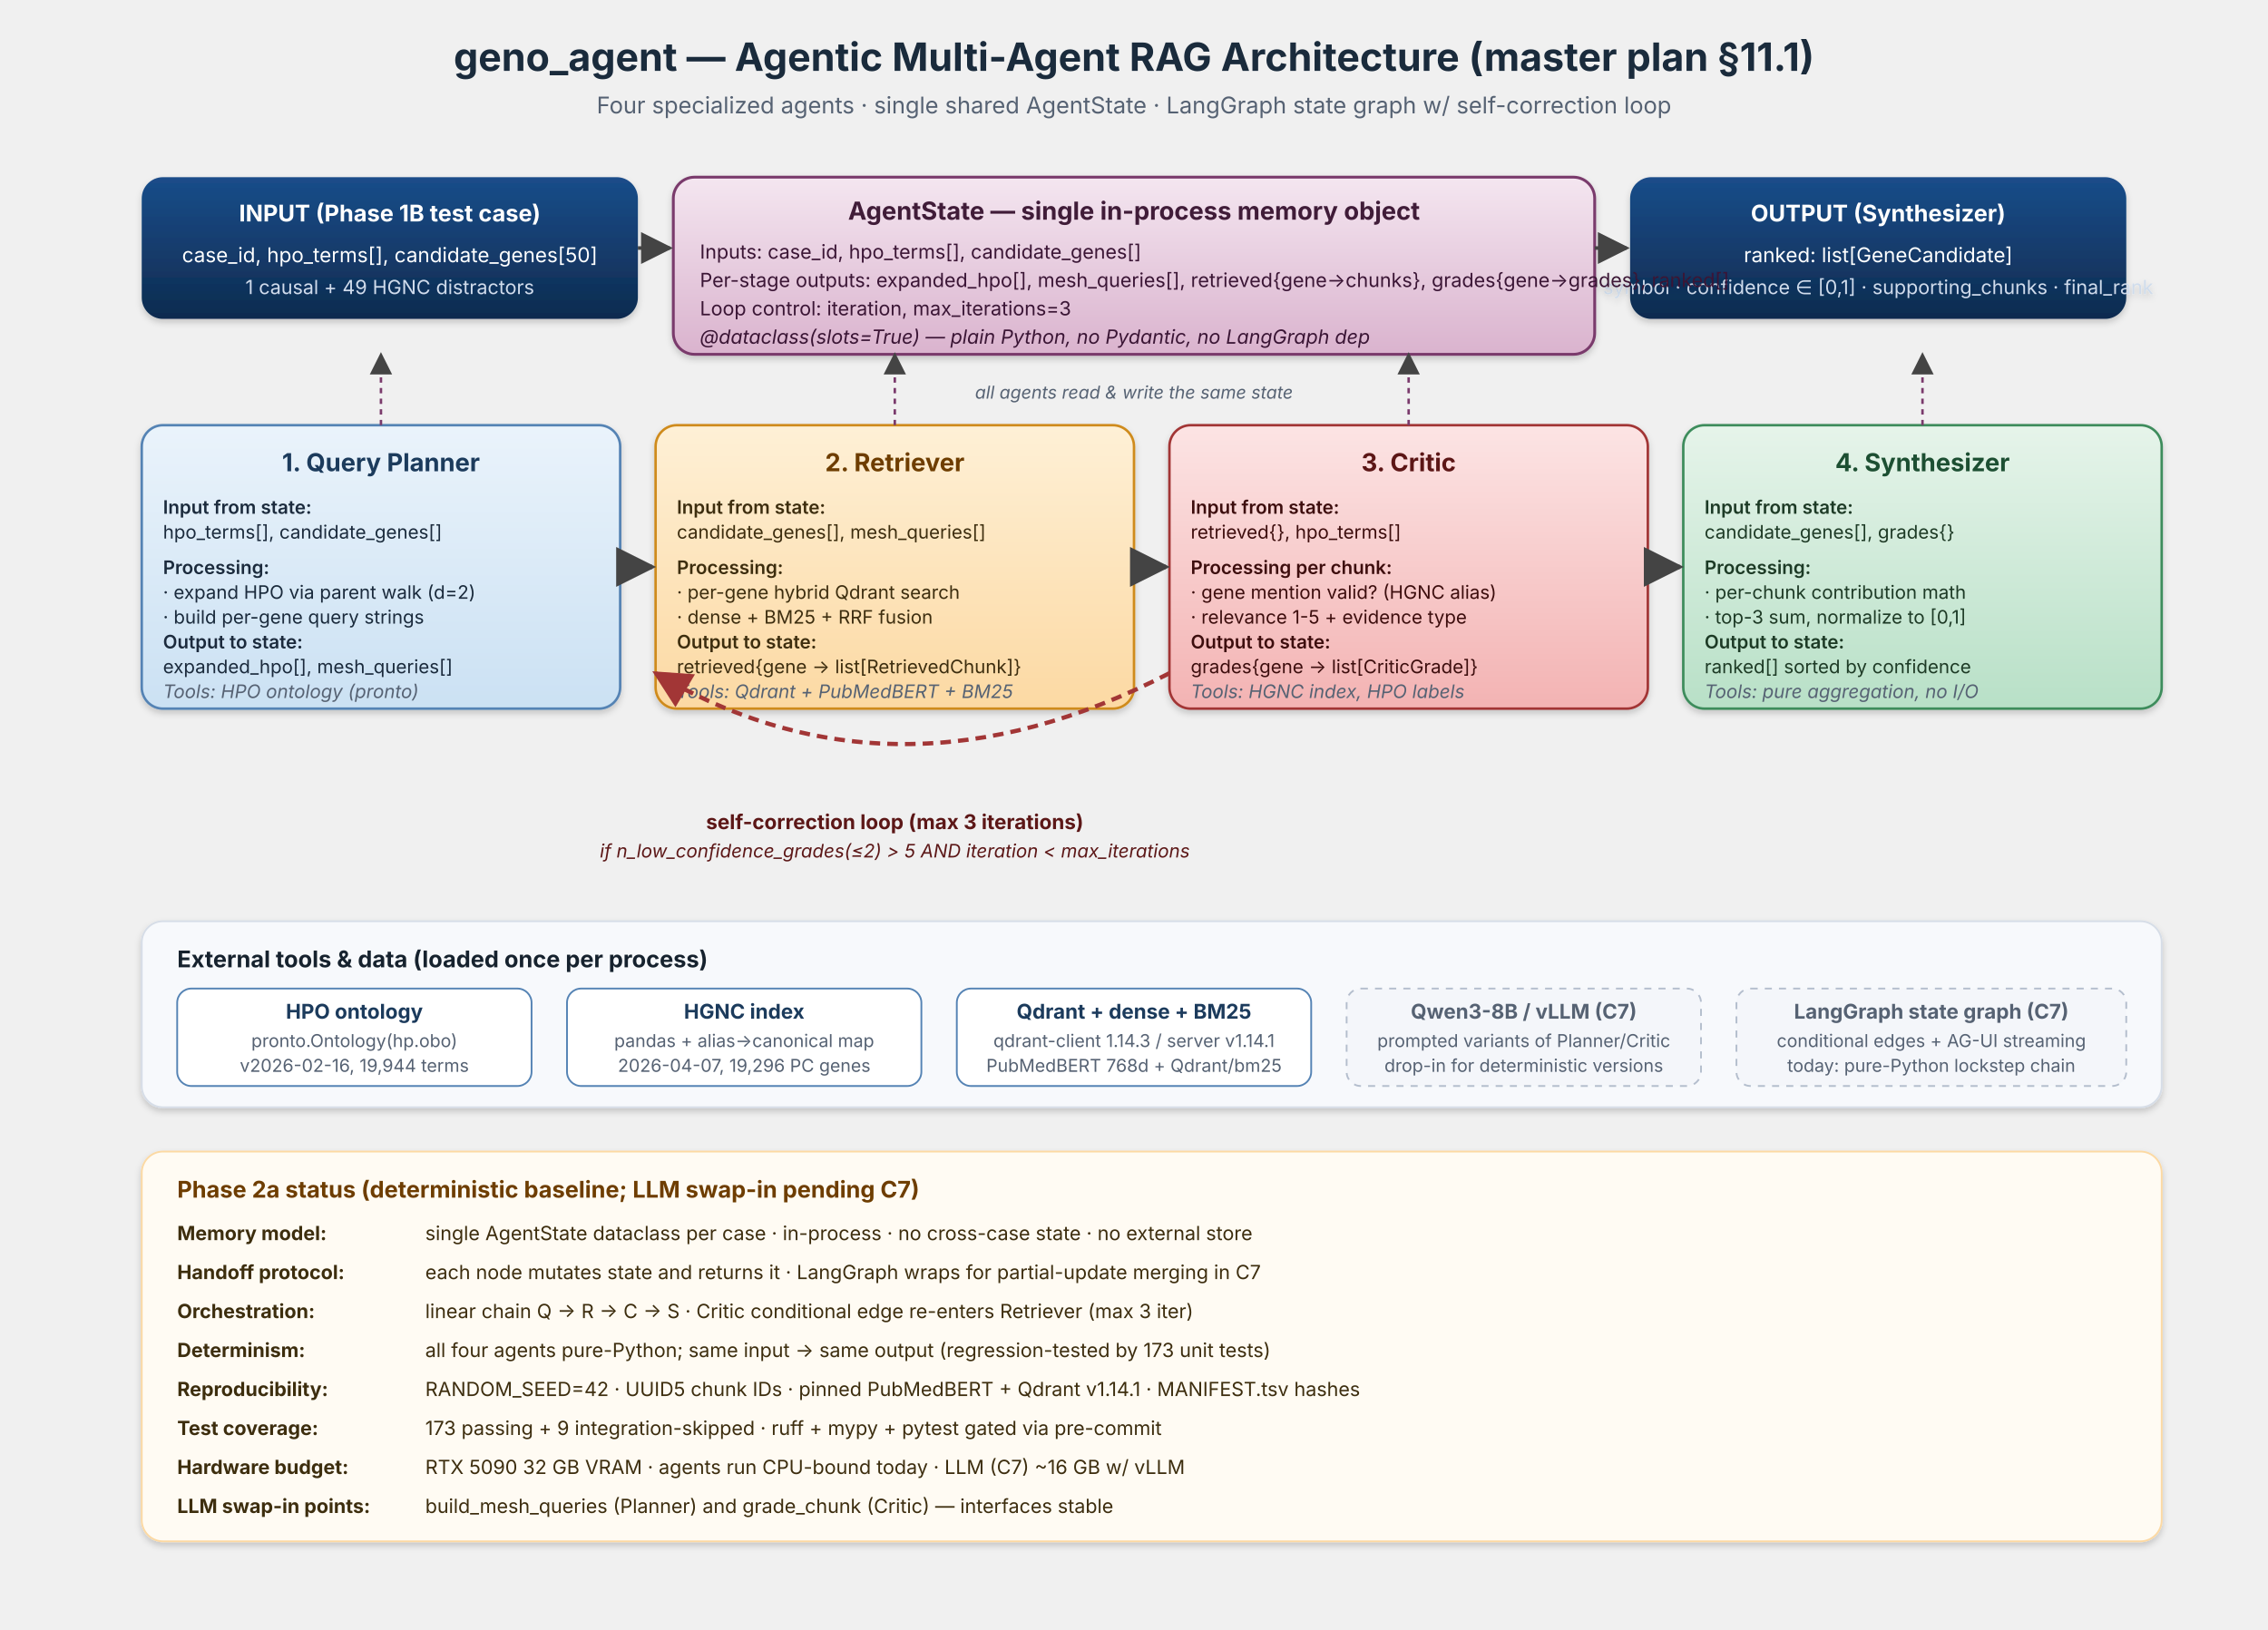
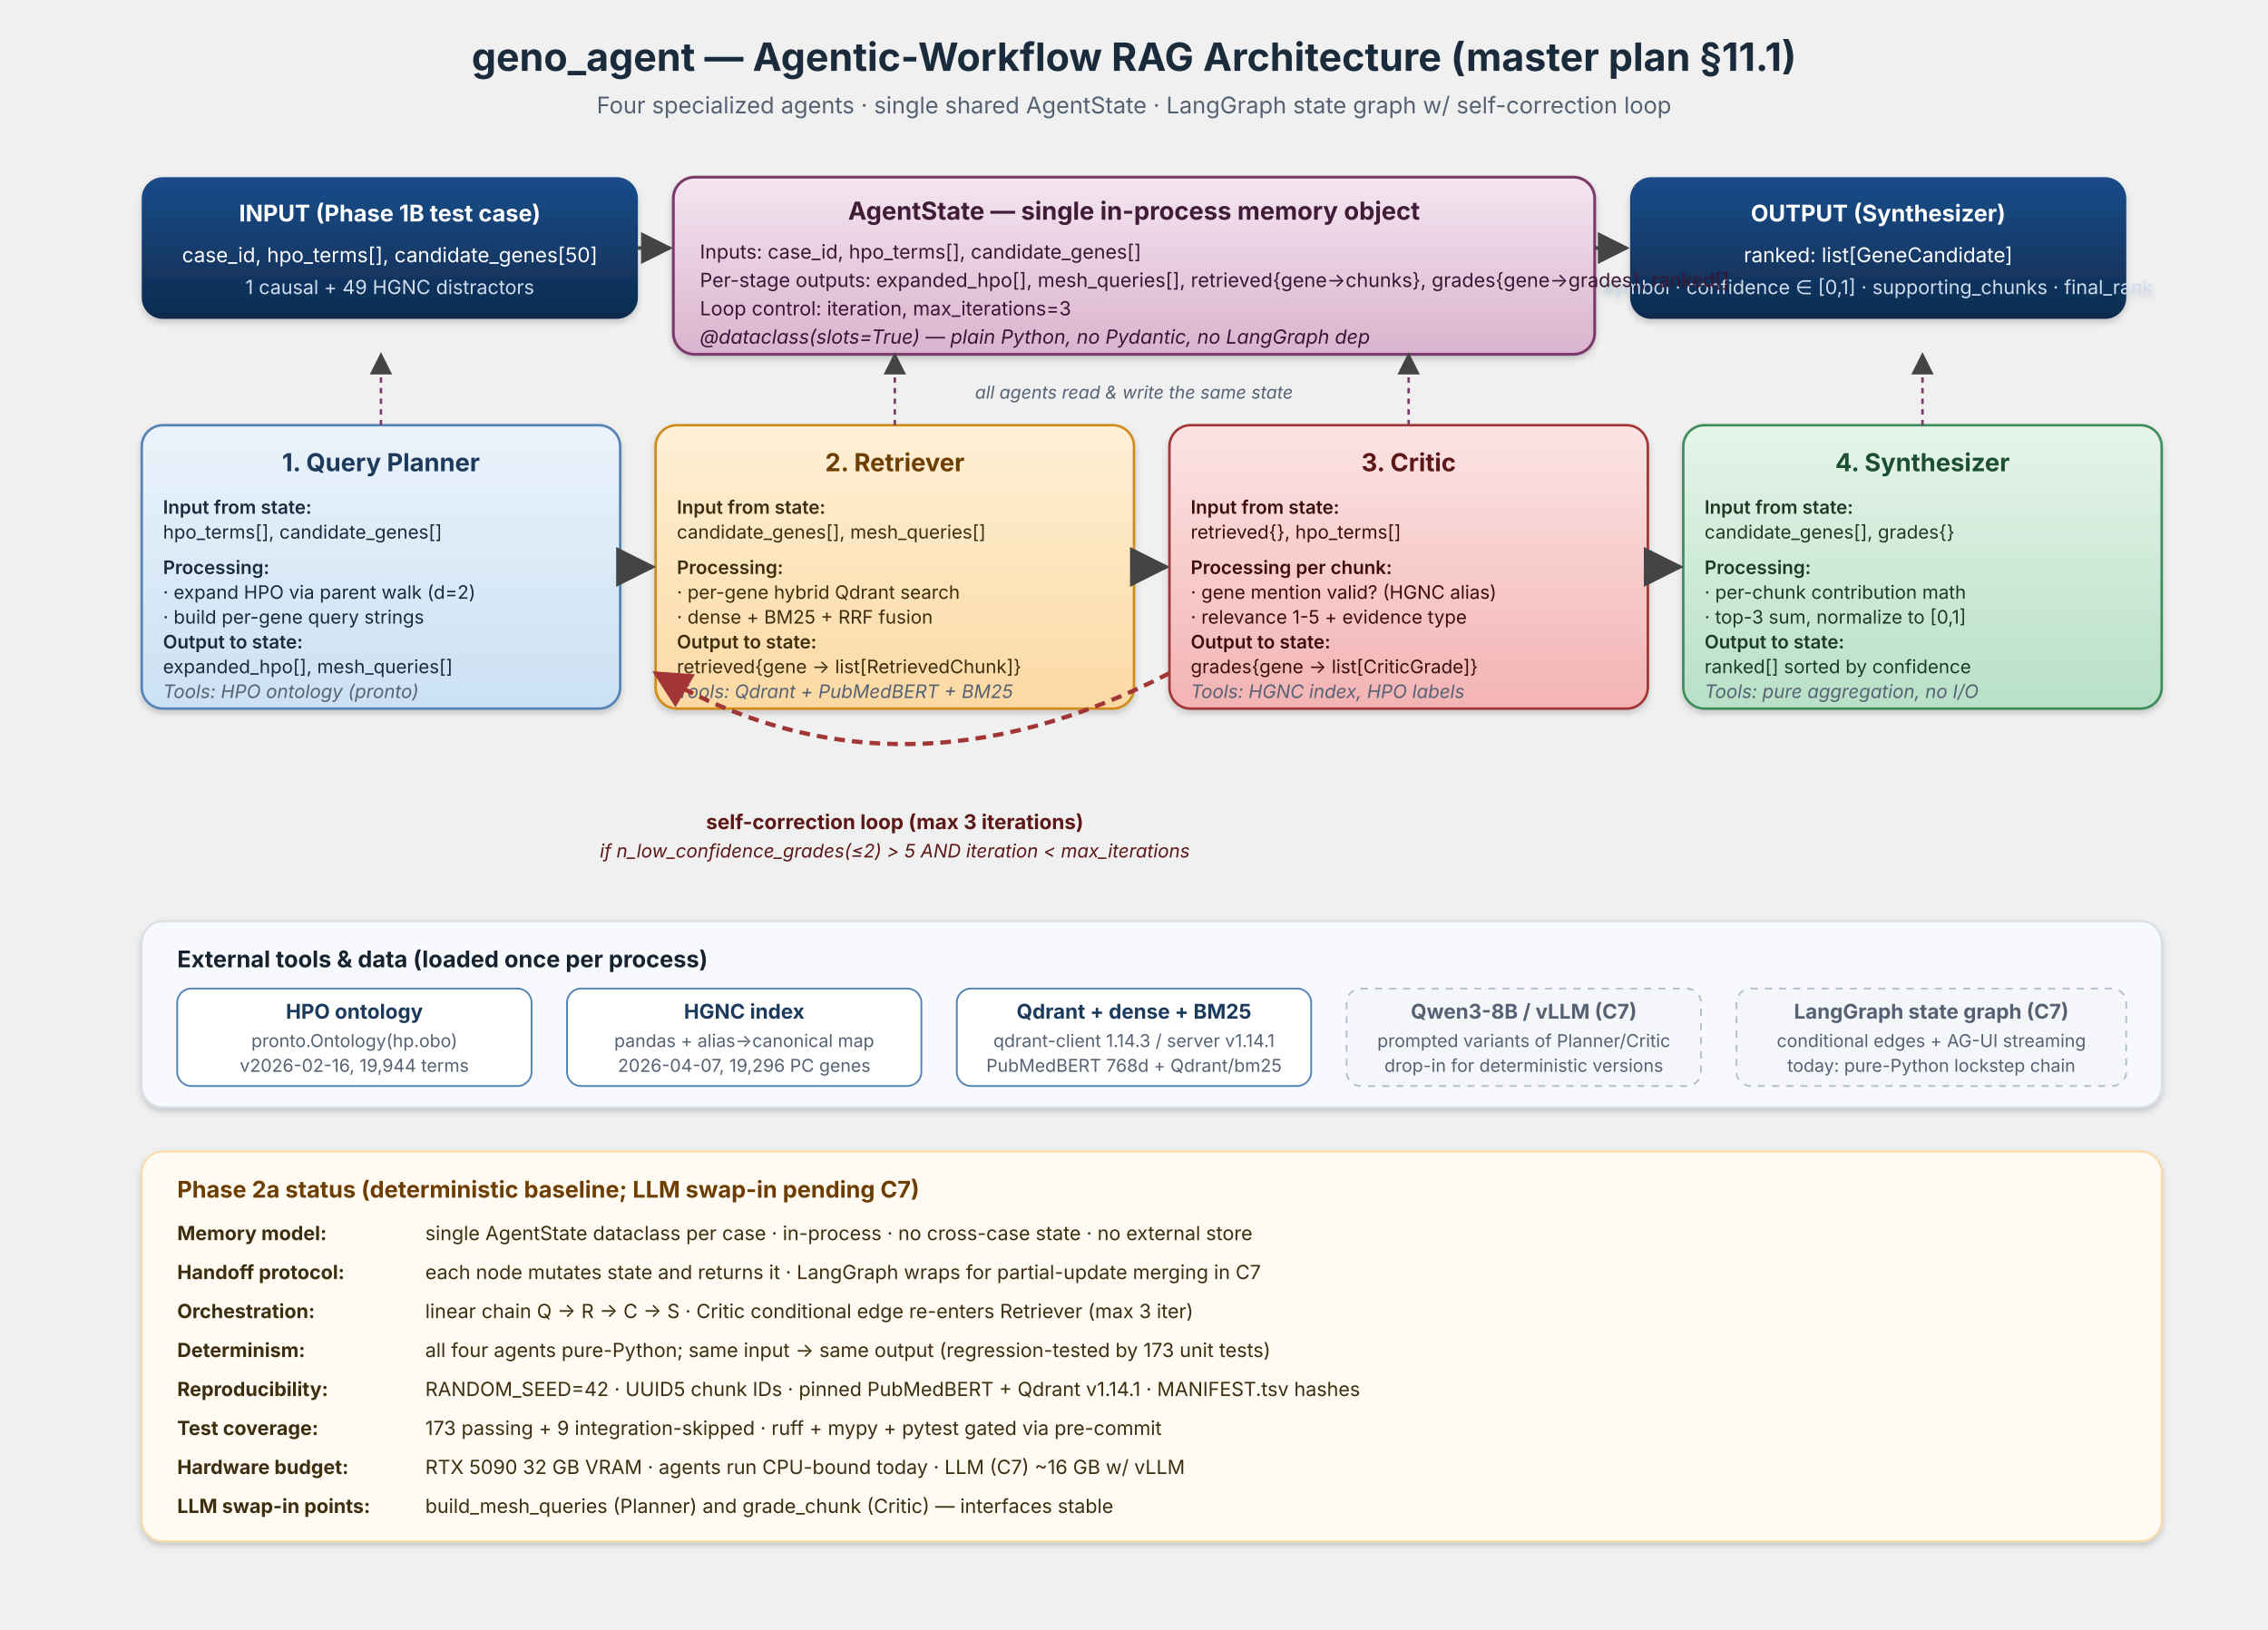
<svg xmlns="http://www.w3.org/2000/svg" viewBox="0 0 1280 920" font-family="Inter, system-ui, sans-serif">
  <defs>
    <linearGradient id="planner" x1="0" y1="0" x2="0" y2="1">
      <stop offset="0" stop-color="#eaf3fb" />
      <stop offset="1" stop-color="#cbe1f3" />
    </linearGradient>
    <linearGradient id="retriever" x1="0" y1="0" x2="0" y2="1">
      <stop offset="0" stop-color="#fef0d6" />
      <stop offset="1" stop-color="#fcd9a3" />
    </linearGradient>
    <linearGradient id="critic" x1="0" y1="0" x2="0" y2="1">
      <stop offset="0" stop-color="#fce4e4" />
      <stop offset="1" stop-color="#f3b3b3" />
    </linearGradient>
    <linearGradient id="synth" x1="0" y1="0" x2="0" y2="1">
      <stop offset="0" stop-color="#e6f4ea" />
      <stop offset="1" stop-color="#b8e0c7" />
    </linearGradient>
    <linearGradient id="state" x1="0" y1="0" x2="0" y2="1">
      <stop offset="0" stop-color="#f4e6f0" />
      <stop offset="1" stop-color="#dab3ce" />
    </linearGradient>
    <linearGradient id="io" x1="0" y1="0" x2="0" y2="1">
      <stop offset="0" stop-color="#1a4d8a" />
      <stop offset="1" stop-color="#0e2b4f" />
    </linearGradient>
    <marker id="arrow" viewBox="0 0 10 10" refX="9" refY="5" markerWidth="9" markerHeight="9" orient="auto">
      <path d="M0,0 L10,5 L0,10 z" fill="#444" />
    </marker>
    <marker id="arrow-loop" viewBox="0 0 10 10" refX="9" refY="5" markerWidth="9" markerHeight="9" orient="auto">
      <path d="M0,0 L10,5 L0,10 z" fill="#a23636" />
    </marker>
    <filter id="shadow" x="-5%" y="-5%" width="110%" height="115%">
      <feDropShadow dx="0" dy="2" stdDeviation="2" flood-opacity="0.18" />
    </filter>
  </defs>
  <text x="640" y="40" text-anchor="middle" font-size="22" font-weight="700" fill="#1a2b3c">
-     geno_agent — Agentic Multi-Agent RAG Architecture (master plan §11.1)
+     geno_agent — Agentic-Workflow RAG Architecture (master plan §11.1)
  </text>
  <text x="640" y="64" text-anchor="middle" font-size="13" fill="#566273">
    Four specialized agents · single shared AgentState · LangGraph state graph w/ self-correction loop
  </text>
  <g filter="url(#shadow)">
    <rect x="80" y="100" width="280" height="80" rx="12" fill="url(#io)" />
    <text x="220" y="125" text-anchor="middle" font-size="13" font-weight="700" fill="white">INPUT (Phase 1B test case)</text>
    <text x="220" y="148" text-anchor="middle" font-size="11.5" fill="white">case_id, hpo_terms[], candidate_genes[50]</text>
    <text x="220" y="166" text-anchor="middle" font-size="11" fill="#cfdcec">1 causal + 49 HGNC distractors</text>
  </g>
  <g filter="url(#shadow)">
    <rect x="920" y="100" width="280" height="80" rx="12" fill="url(#io)" />
    <text x="1060" y="125" text-anchor="middle" font-size="13" font-weight="700" fill="white">OUTPUT (Synthesizer)</text>
    <text x="1060" y="148" text-anchor="middle" font-size="11.5" fill="white">ranked: list[GeneCandidate]</text>
    <text x="1060" y="166" text-anchor="middle" font-size="11" fill="#cfdcec">symbol · confidence ∈ [0,1] · supporting_chunks · final_rank</text>
  </g>
  <g filter="url(#shadow)">
    <rect x="380" y="100" width="520" height="100" rx="12" fill="url(#state)" stroke="#7a3a6c" stroke-width="1.6" />
    <text x="640" y="124" text-anchor="middle" font-size="14" font-weight="700" fill="#3f1c38">AgentState — single in-process memory object</text>
    <g font-size="11" fill="#3a1535">
      <text x="395" y="146">Inputs: case_id, hpo_terms[], candidate_genes[]</text>
      <text x="395" y="162">Per-stage outputs: expanded_hpo[], mesh_queries[], retrieved{gene→chunks}, grades{gene→grades}, ranked[]</text>
      <text x="395" y="178">Loop control: iteration, max_iterations=3</text>
      <text x="395" y="194" font-style="italic">@dataclass(slots=True) — plain Python, no Pydantic, no LangGraph dep</text>
    </g>
  </g>
  <line x1="360" y1="140" x2="378" y2="140" stroke="#444" stroke-width="2" marker-end="url(#arrow)" />
  <line x1="900" y1="140" x2="918" y2="140" stroke="#444" stroke-width="2" marker-end="url(#arrow)" />
  <g filter="url(#shadow)">
    <rect x="80" y="240" width="270" height="160" rx="12" fill="url(#planner)" stroke="#5483b4" stroke-width="1.4" />
    <text x="215" y="266" text-anchor="middle" font-size="14" font-weight="700" fill="#1a3a5c">1. Query Planner</text>
    <g font-size="10.5" fill="#1a2b3c">
      <text x="92" y="290" font-weight="600">Input from state:</text>
      <text x="92" y="304">  hpo_terms[], candidate_genes[]</text>
      <text x="92" y="324" font-weight="600">Processing:</text>
      <text x="92" y="338">  · expand HPO via parent walk (d=2)</text>
      <text x="92" y="352">  · build per-gene query strings</text>
      <text x="92" y="366" font-weight="600">Output to state:</text>
      <text x="92" y="380">  expanded_hpo[], mesh_queries[]</text>
      <text x="92" y="394" font-style="italic" fill="#566273">Tools: HPO ontology (pronto)</text>
    </g>
  </g>
  <g filter="url(#shadow)">
    <rect x="370" y="240" width="270" height="160" rx="12" fill="url(#retriever)" stroke="#cf8b1c" stroke-width="1.4" />
    <text x="505" y="266" text-anchor="middle" font-size="14" font-weight="700" fill="#6e3e00">2. Retriever</text>
    <g font-size="10.5" fill="#3d2d10">
      <text x="382" y="290" font-weight="600">Input from state:</text>
      <text x="382" y="304">  candidate_genes[], mesh_queries[]</text>
      <text x="382" y="324" font-weight="600">Processing:</text>
      <text x="382" y="338">  · per-gene hybrid Qdrant search</text>
      <text x="382" y="352">  · dense + BM25 + RRF fusion</text>
      <text x="382" y="366" font-weight="600">Output to state:</text>
      <text x="382" y="380">  retrieved{gene → list[RetrievedChunk]}</text>
      <text x="382" y="394" font-style="italic" fill="#566273">Tools: Qdrant + PubMedBERT + BM25</text>
    </g>
  </g>
  <g filter="url(#shadow)">
    <rect x="660" y="240" width="270" height="160" rx="12" fill="url(#critic)" stroke="#a23636" stroke-width="1.4" />
    <text x="795" y="266" text-anchor="middle" font-size="14" font-weight="700" fill="#5c1717">3. Critic</text>
    <g font-size="10.5" fill="#3d0e0e">
      <text x="672" y="290" font-weight="600">Input from state:</text>
      <text x="672" y="304">  retrieved{}, hpo_terms[]</text>
      <text x="672" y="324" font-weight="600">Processing per chunk:</text>
      <text x="672" y="338">  · gene mention valid? (HGNC alias)</text>
      <text x="672" y="352">  · relevance 1-5 + evidence type</text>
      <text x="672" y="366" font-weight="600">Output to state:</text>
      <text x="672" y="380">  grades{gene → list[CriticGrade]}</text>
      <text x="672" y="394" font-style="italic" fill="#566273">Tools: HGNC index, HPO labels</text>
    </g>
  </g>
  <g filter="url(#shadow)">
    <rect x="950" y="240" width="270" height="160" rx="12" fill="url(#synth)" stroke="#3d8c5b" stroke-width="1.4" />
    <text x="1085" y="266" text-anchor="middle" font-size="14" font-weight="700" fill="#1f4f33">4. Synthesizer</text>
    <g font-size="10.5" fill="#1f3a26">
      <text x="962" y="290" font-weight="600">Input from state:</text>
      <text x="962" y="304">  candidate_genes[], grades{}</text>
      <text x="962" y="324" font-weight="600">Processing:</text>
      <text x="962" y="338">  · per-chunk contribution math</text>
      <text x="962" y="352">  · top-3 sum, normalize to [0,1]</text>
      <text x="962" y="366" font-weight="600">Output to state:</text>
      <text x="962" y="380">  ranked[] sorted by confidence</text>
      <text x="962" y="394" font-style="italic" fill="#566273">Tools: pure aggregation, no I/O</text>
    </g>
  </g>
  <line x1="350" y1="320" x2="368" y2="320" stroke="#444" stroke-width="2.5" marker-end="url(#arrow)" />
  <line x1="640" y1="320" x2="658" y2="320" stroke="#444" stroke-width="2.5" marker-end="url(#arrow)" />
  <line x1="930" y1="320" x2="948" y2="320" stroke="#444" stroke-width="2.5" marker-end="url(#arrow)" />
  <line x1="215" y1="240" x2="215" y2="200" stroke="#7a3a6c" stroke-width="1.4" stroke-dasharray="3,3" marker-end="url(#arrow)" />
  <line x1="505" y1="240" x2="505" y2="200" stroke="#7a3a6c" stroke-width="1.4" stroke-dasharray="3,3" marker-end="url(#arrow)" />
  <line x1="795" y1="240" x2="795" y2="200" stroke="#7a3a6c" stroke-width="1.4" stroke-dasharray="3,3" marker-end="url(#arrow)" />
  <line x1="1085" y1="240" x2="1085" y2="200" stroke="#7a3a6c" stroke-width="1.4" stroke-dasharray="3,3" marker-end="url(#arrow)" />
  <text x="640" y="225" text-anchor="middle" font-size="10" fill="#566273" font-style="italic">all agents read &amp; write the same state</text>
  <path d="M 660 380 Q 505 460 370 380" fill="none" stroke="#a23636" stroke-width="2.4" marker-end="url(#arrow-loop)" stroke-dasharray="6,4" />
  <text x="505" y="468" text-anchor="middle" font-size="11.5" fill="#5c1717" font-weight="700">
    self-correction loop (max 3 iterations)
  </text>
  <text x="505" y="484" text-anchor="middle" font-size="10.5" fill="#5c1717" font-style="italic">
    if n_low_confidence_grades(≤2) &gt; 5 AND iteration &lt; max_iterations
  </text>
  <g filter="url(#shadow)">
    <rect x="80" y="520" width="1140" height="105" rx="12" fill="#f7f9fc" stroke="#d6dde7" />
    <text x="100" y="546" font-size="13" font-weight="700" fill="#18242f">External tools &amp; data (loaded once per process)</text>
    <g>
      <rect x="100" y="558" width="200" height="55" rx="8" fill="white" stroke="#5483b4" />
      <text x="200" y="575" text-anchor="middle" font-size="11.5" font-weight="700" fill="#1a3a5c">HPO ontology</text>
      <text x="200" y="591" text-anchor="middle" font-size="10" fill="#566273">pronto.Ontology(hp.obo)</text>
      <text x="200" y="605" text-anchor="middle" font-size="10" fill="#566273">v2026-02-16, 19,944 terms</text>
    </g>
    <g>
      <rect x="320" y="558" width="200" height="55" rx="8" fill="white" stroke="#5483b4" />
      <text x="420" y="575" text-anchor="middle" font-size="11.5" font-weight="700" fill="#1a3a5c">HGNC index</text>
      <text x="420" y="591" text-anchor="middle" font-size="10" fill="#566273">pandas + alias→canonical map</text>
      <text x="420" y="605" text-anchor="middle" font-size="10" fill="#566273">2026-04-07, 19,296 PC genes</text>
    </g>
    <g>
      <rect x="540" y="558" width="200" height="55" rx="8" fill="white" stroke="#5483b4" />
      <text x="640" y="575" text-anchor="middle" font-size="11.5" font-weight="700" fill="#1a3a5c">Qdrant + dense + BM25</text>
      <text x="640" y="591" text-anchor="middle" font-size="10" fill="#566273">qdrant-client 1.14.3 / server v1.14.1</text>
      <text x="640" y="605" text-anchor="middle" font-size="10" fill="#566273">PubMedBERT 768d + Qdrant/bm25</text>
    </g>
    <g>
      <rect x="760" y="558" width="200" height="55" rx="8" fill="#f4f6fa" stroke="#b4becd" stroke-dasharray="4,4" />
      <text x="860" y="575" text-anchor="middle" font-size="11.5" font-weight="700" fill="#566273">Qwen3-8B / vLLM (C7)</text>
      <text x="860" y="591" text-anchor="middle" font-size="10" fill="#566273">prompted variants of Planner/Critic</text>
      <text x="860" y="605" text-anchor="middle" font-size="10" fill="#566273">drop-in for deterministic versions</text>
    </g>
    <g>
      <rect x="980" y="558" width="220" height="55" rx="8" fill="#f4f6fa" stroke="#b4becd" stroke-dasharray="4,4" />
      <text x="1090" y="575" text-anchor="middle" font-size="11.5" font-weight="700" fill="#566273">LangGraph state graph (C7)</text>
      <text x="1090" y="591" text-anchor="middle" font-size="10" fill="#566273">conditional edges + AG-UI streaming</text>
      <text x="1090" y="605" text-anchor="middle" font-size="10" fill="#566273">today: pure-Python lockstep chain</text>
    </g>
  </g>
  <g filter="url(#shadow)">
    <rect x="80" y="650" width="1140" height="220" rx="12" fill="#fffbf3" stroke="#fcd9a3" />
    <text x="100" y="676" font-size="13" font-weight="700" fill="#6e3e00">Phase 2a status (deterministic baseline; LLM swap-in pending C7)</text>
    <g font-size="11" fill="#3d2d10">
      <text x="100" y="700" font-weight="700">Memory model:</text>
      <text x="240" y="700">single AgentState dataclass per case · in-process · no cross-case state · no external store</text>
      <text x="100" y="722" font-weight="700">Handoff protocol:</text>
      <text x="240" y="722">each node mutates state and returns it · LangGraph wraps for partial-update merging in C7</text>
      <text x="100" y="744" font-weight="700">Orchestration:</text>
      <text x="240" y="744">linear chain Q → R → C → S · Critic conditional edge re-enters Retriever (max 3 iter)</text>
      <text x="100" y="766" font-weight="700">Determinism:</text>
      <text x="240" y="766">all four agents pure-Python; same input → same output (regression-tested by 173 unit tests)</text>
      <text x="100" y="788" font-weight="700">Reproducibility:</text>
      <text x="240" y="788">RANDOM_SEED=42 · UUID5 chunk IDs · pinned PubMedBERT + Qdrant v1.14.1 · MANIFEST.tsv hashes</text>
      <text x="100" y="810" font-weight="700">Test coverage:</text>
      <text x="240" y="810">173 passing + 9 integration-skipped · ruff + mypy + pytest gated via pre-commit</text>
      <text x="100" y="832" font-weight="700">Hardware budget:</text>
      <text x="240" y="832">RTX 5090 32 GB VRAM · agents run CPU-bound today · LLM (C7) ~16 GB w/ vLLM</text>
      <text x="100" y="854" font-weight="700">LLM swap-in points:</text>
      <text x="240" y="854">build_mesh_queries (Planner) and grade_chunk (Critic) — interfaces stable</text>
    </g>
  </g>
</svg>
